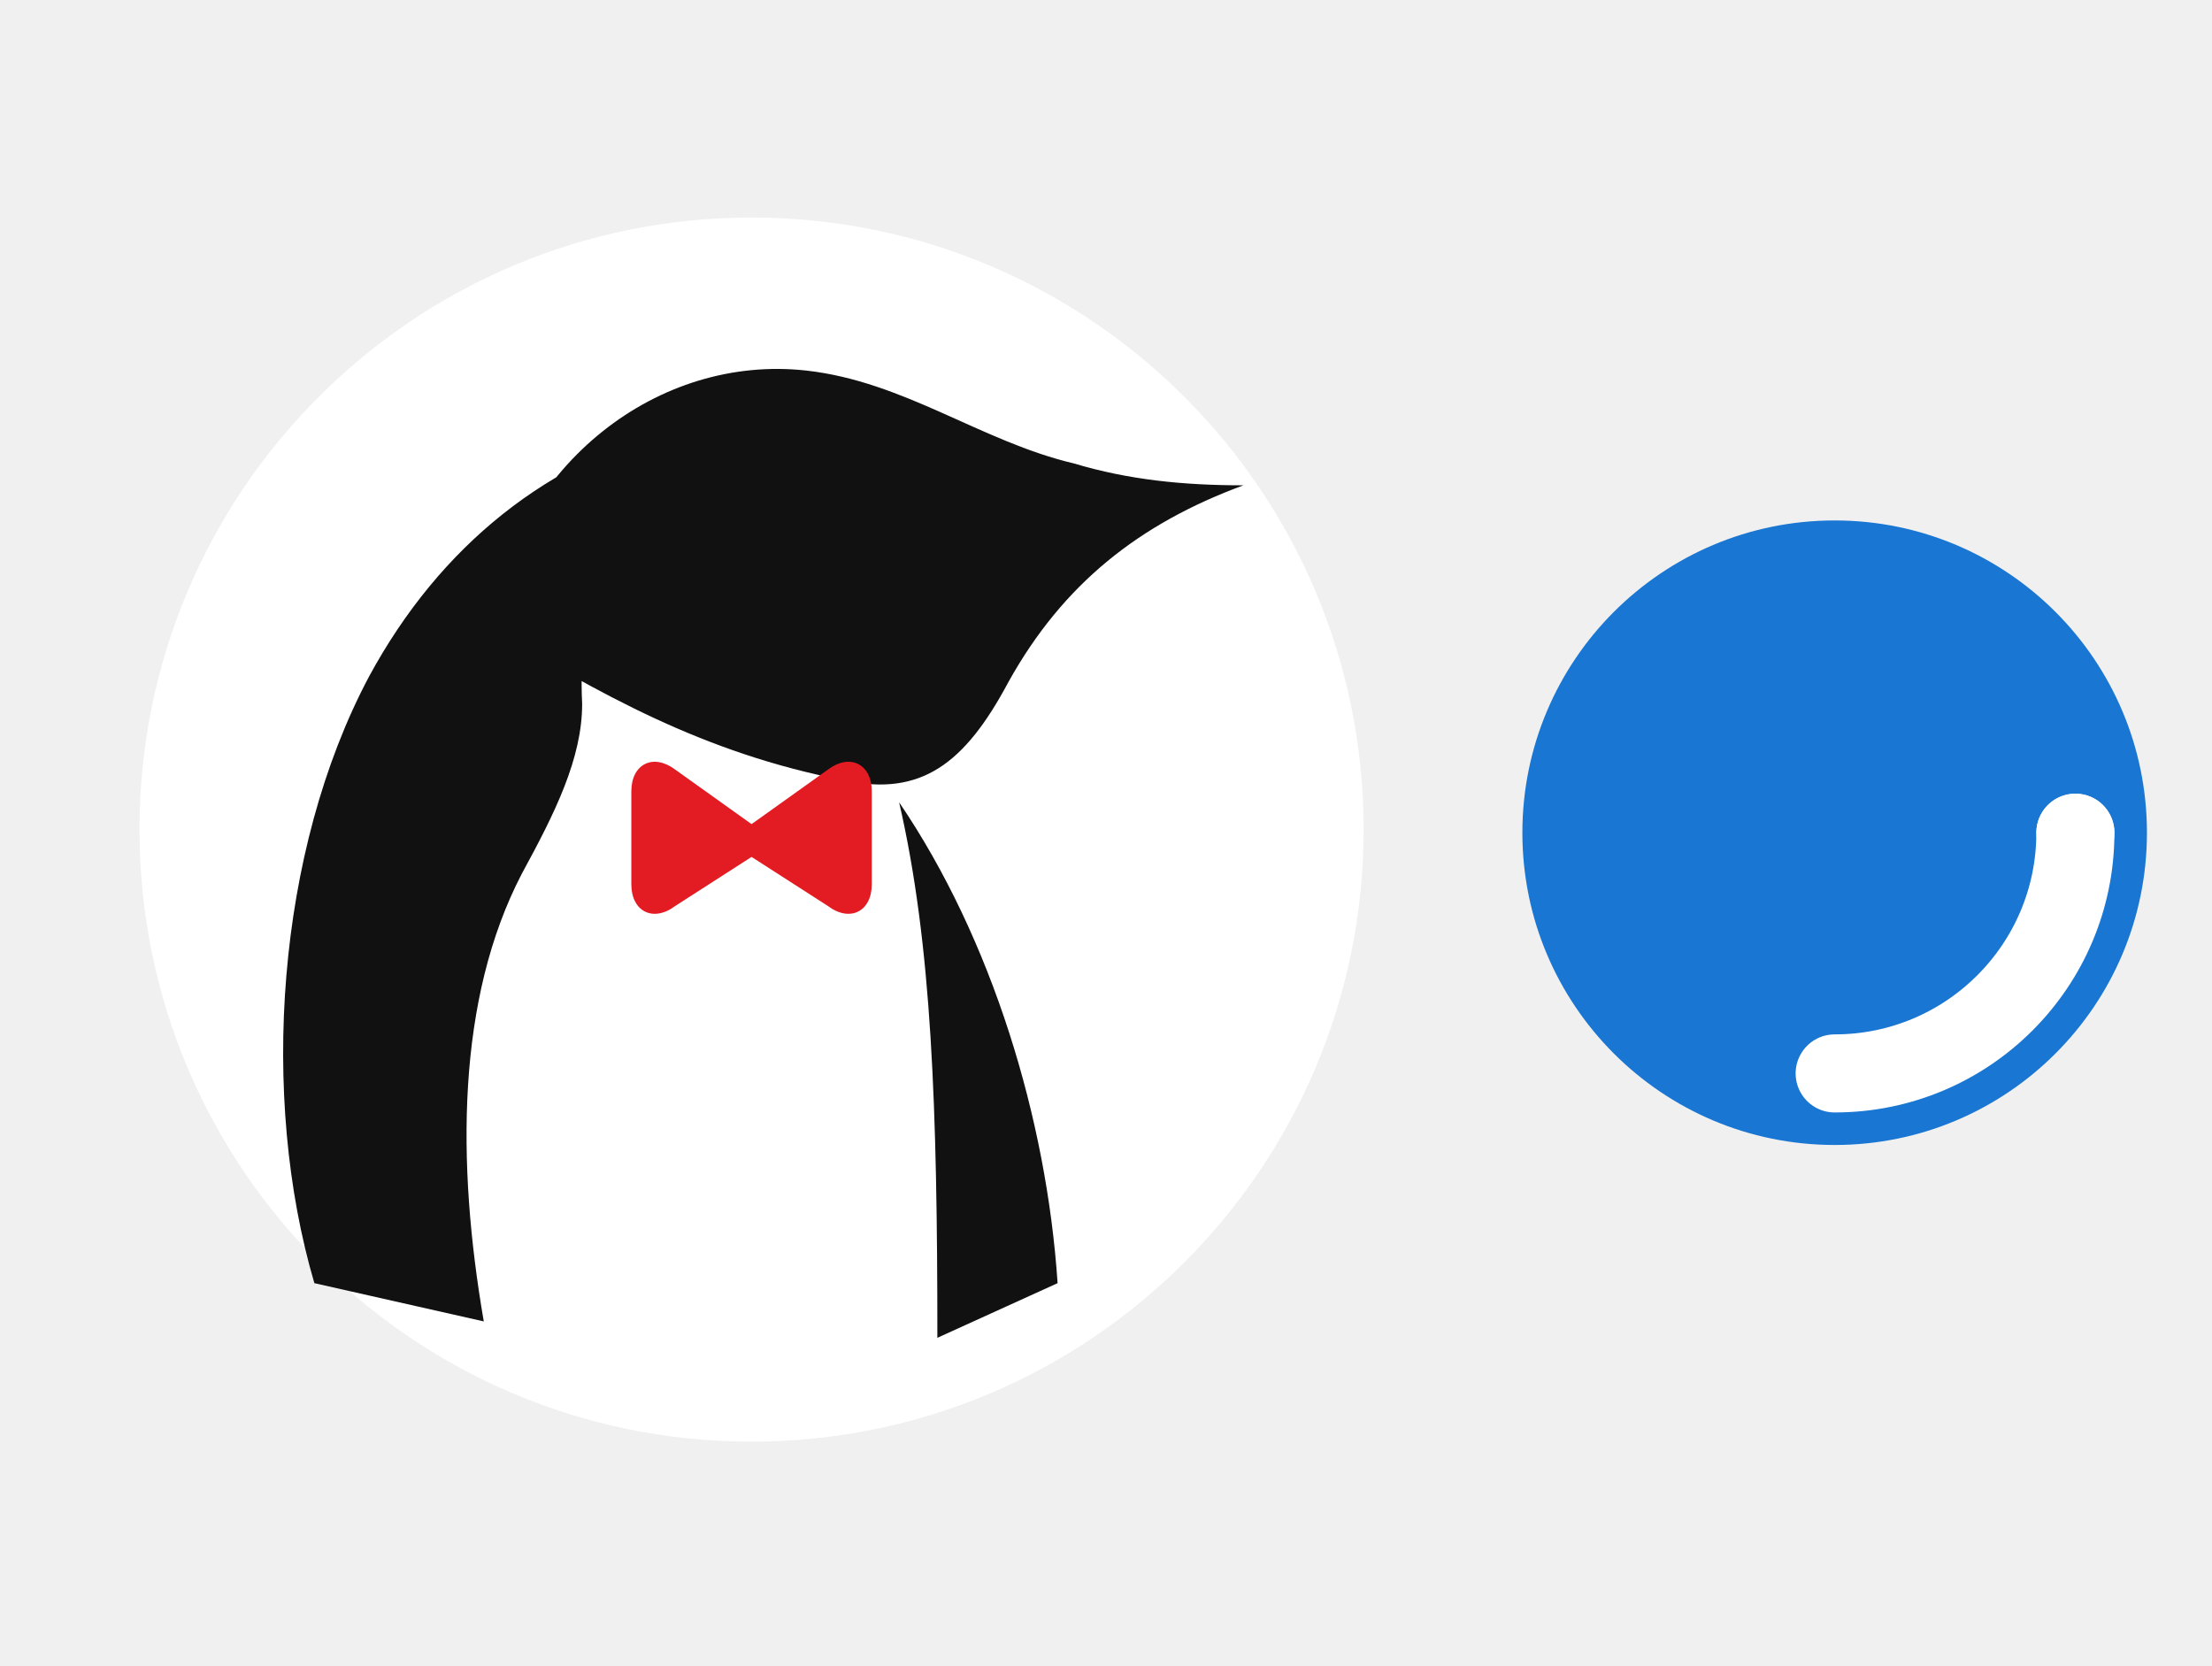
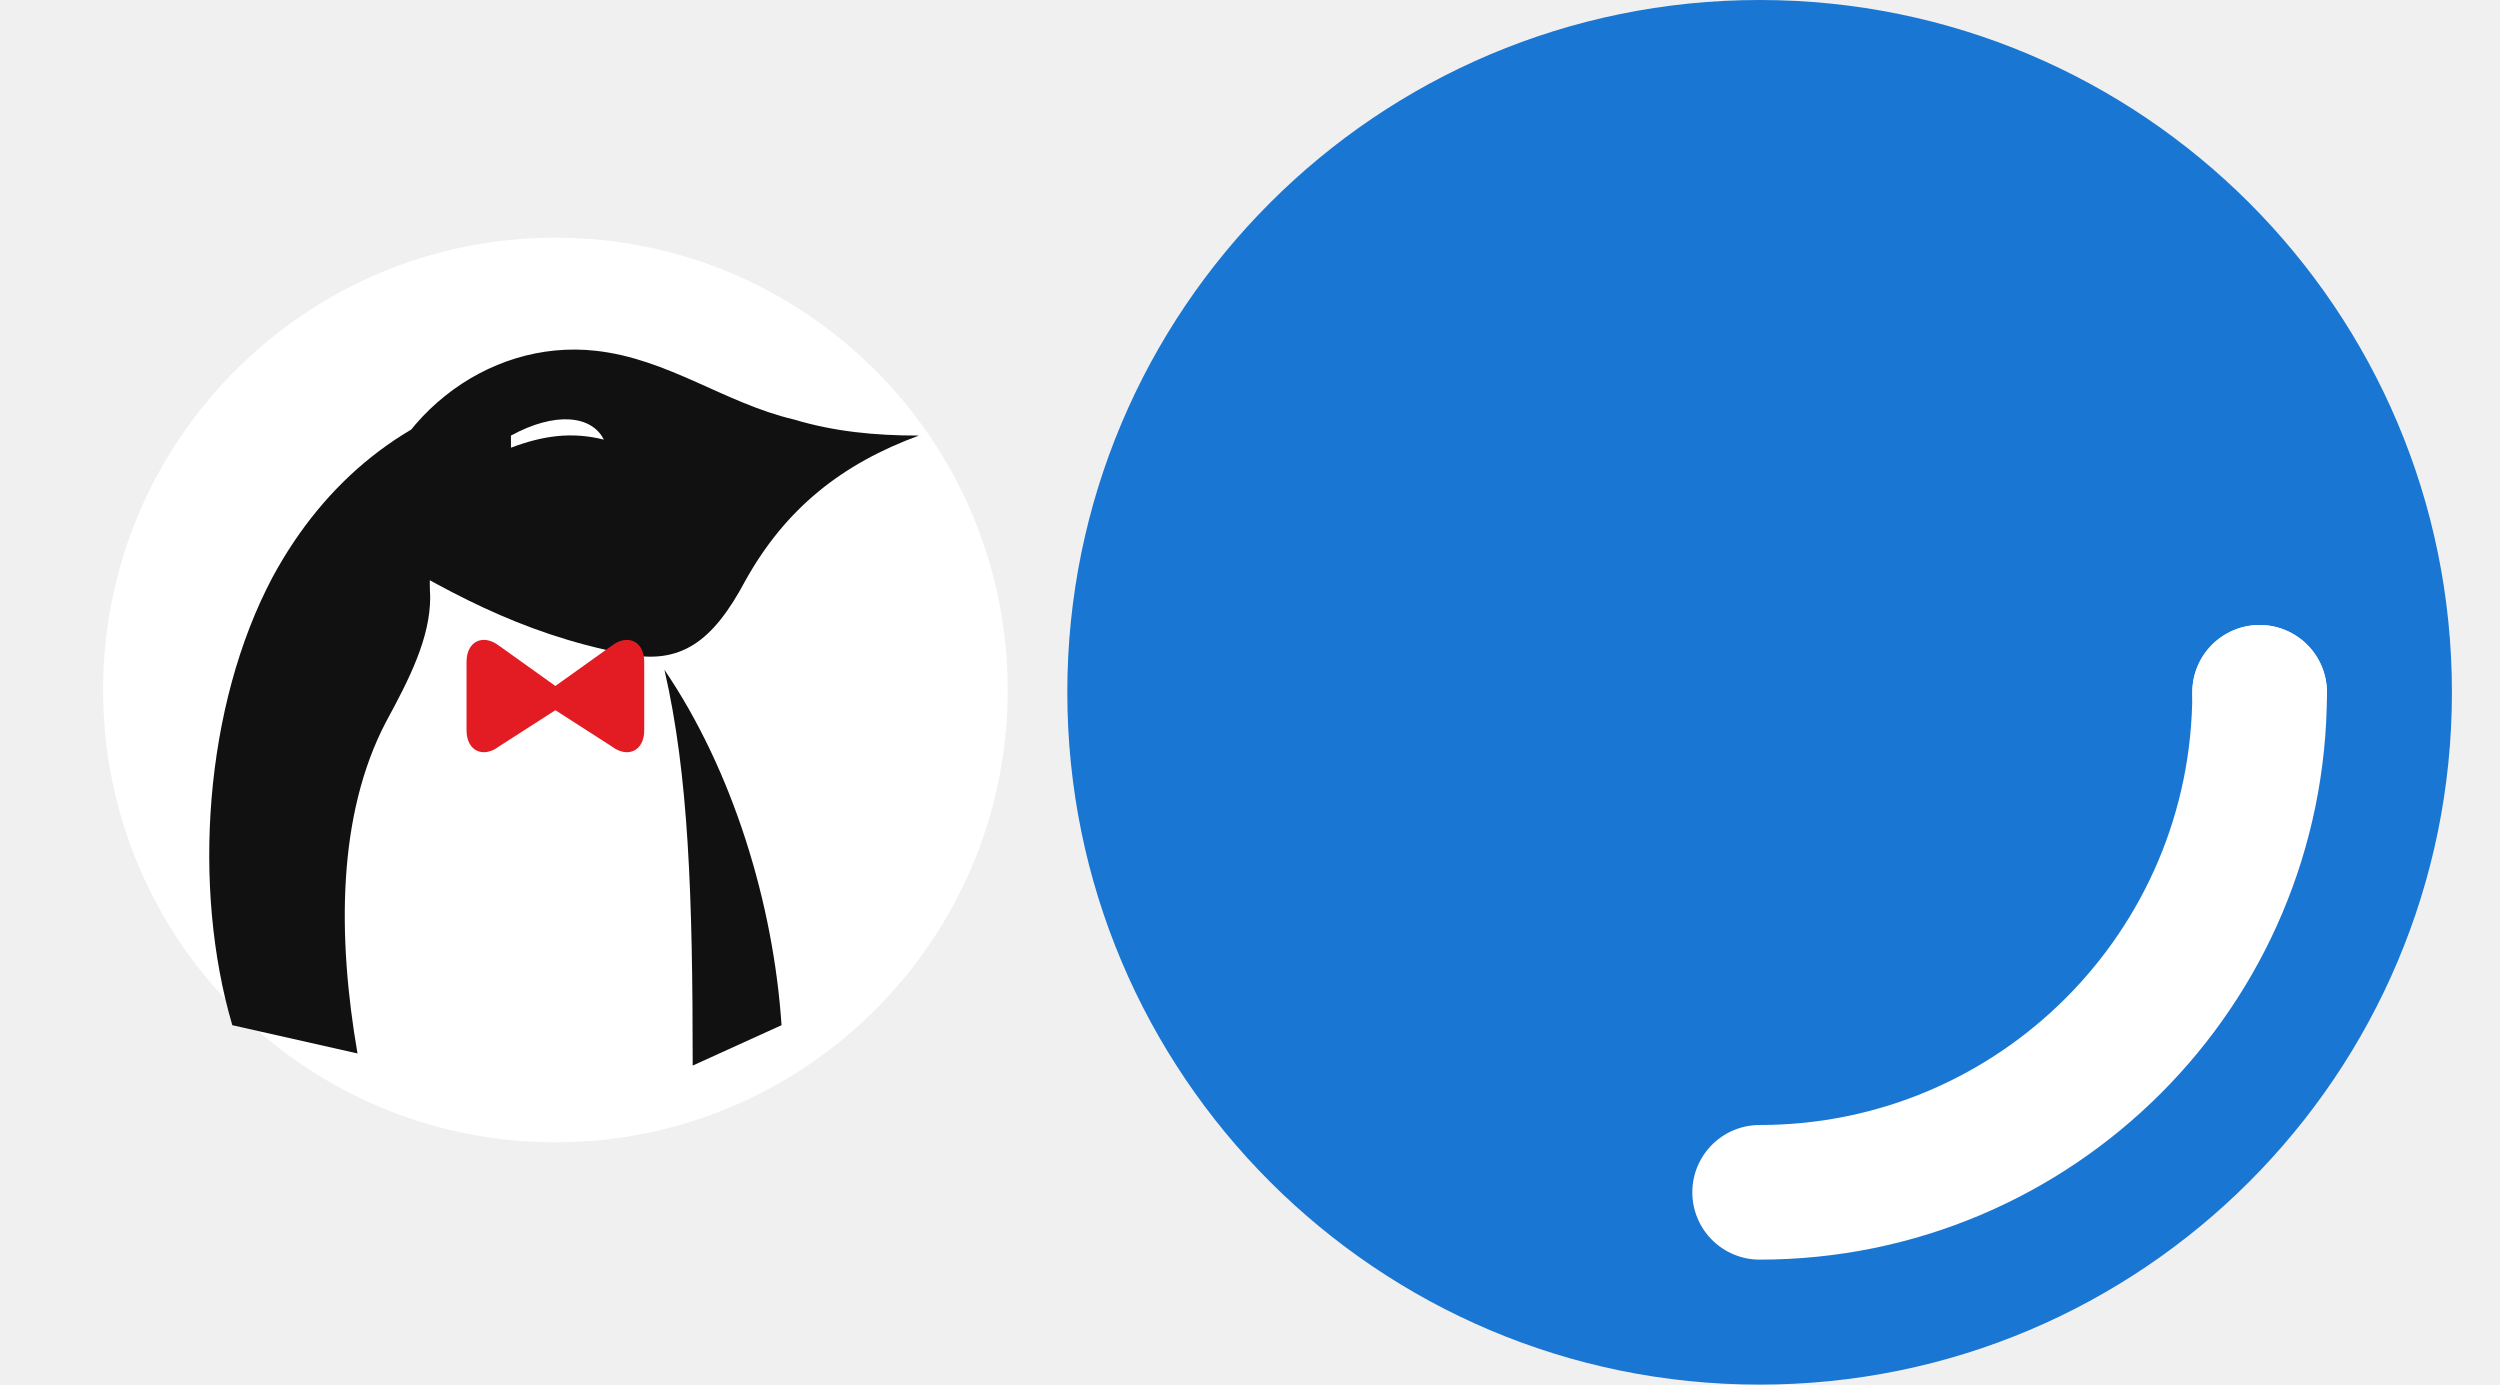
- <svg xmlns="http://www.w3.org/2000/svg" viewBox="0 0 340 256">
-   <g transform="translate(8 20) scale(.84)">
+ <svg xmlns="http://www.w3.org/2000/svg" viewBox="0 0 520 288">
+   <g transform="translate(8 36) scale(.84)">
    <circle cx="128" cy="128" r="112" fill="#fff" />
    <path fill="#111" d="M48 211c-10-34-7-79 10-111 13-24 33-40 58-46-13 13-20 31-19 51 0 10-5 20-11 31-12 23-12 53-7 82ZM80 91c5-30 31-50 58-47 18 2 32 13 49 17 10 3 20 4 31 4-19 7-33 18-43 36-8 15-16 21-30 18-26-5-45-16-65-28Zm75 32c17 25 27 58 29 88l-22 10c0-42-1-72-7-98Z" />
+     <path fill="#fff" d="M117 65c11-6 20-5 23 1-8-2-15-1-23 2Z" />
    <path fill="#e31b23" d="M106 121c0-5 4-7 8-4l14 10 14-10c4-3 8-1 8 4v17c0 5-4 7-8 4l-14-9-14 9c-4 3-8 1-8-4Z" />
  </g>
-   <g transform="rotate(90 282 128)">
-     <circle cx="282" cy="128" r="48" fill="#1976d2" />
-     <path fill="none" stroke="#fff" stroke-width="12" stroke-linecap="round" d="M282 91a37 37 0 0 1 37 37" />
-     <circle cx="282" cy="91" r="6" fill="#fff" />
+   <g transform="rotate(90 366 144)">
+     <circle cx="366" cy="144" r="144" fill="#1976d2" />
+     <path fill="none" stroke="#fff" stroke-width="28" stroke-linecap="round" d="M366 40a104 104 0 0 1 104 104" />
+     <circle cx="366" cy="40" r="14" fill="#fff" />
  </g>
</svg>
